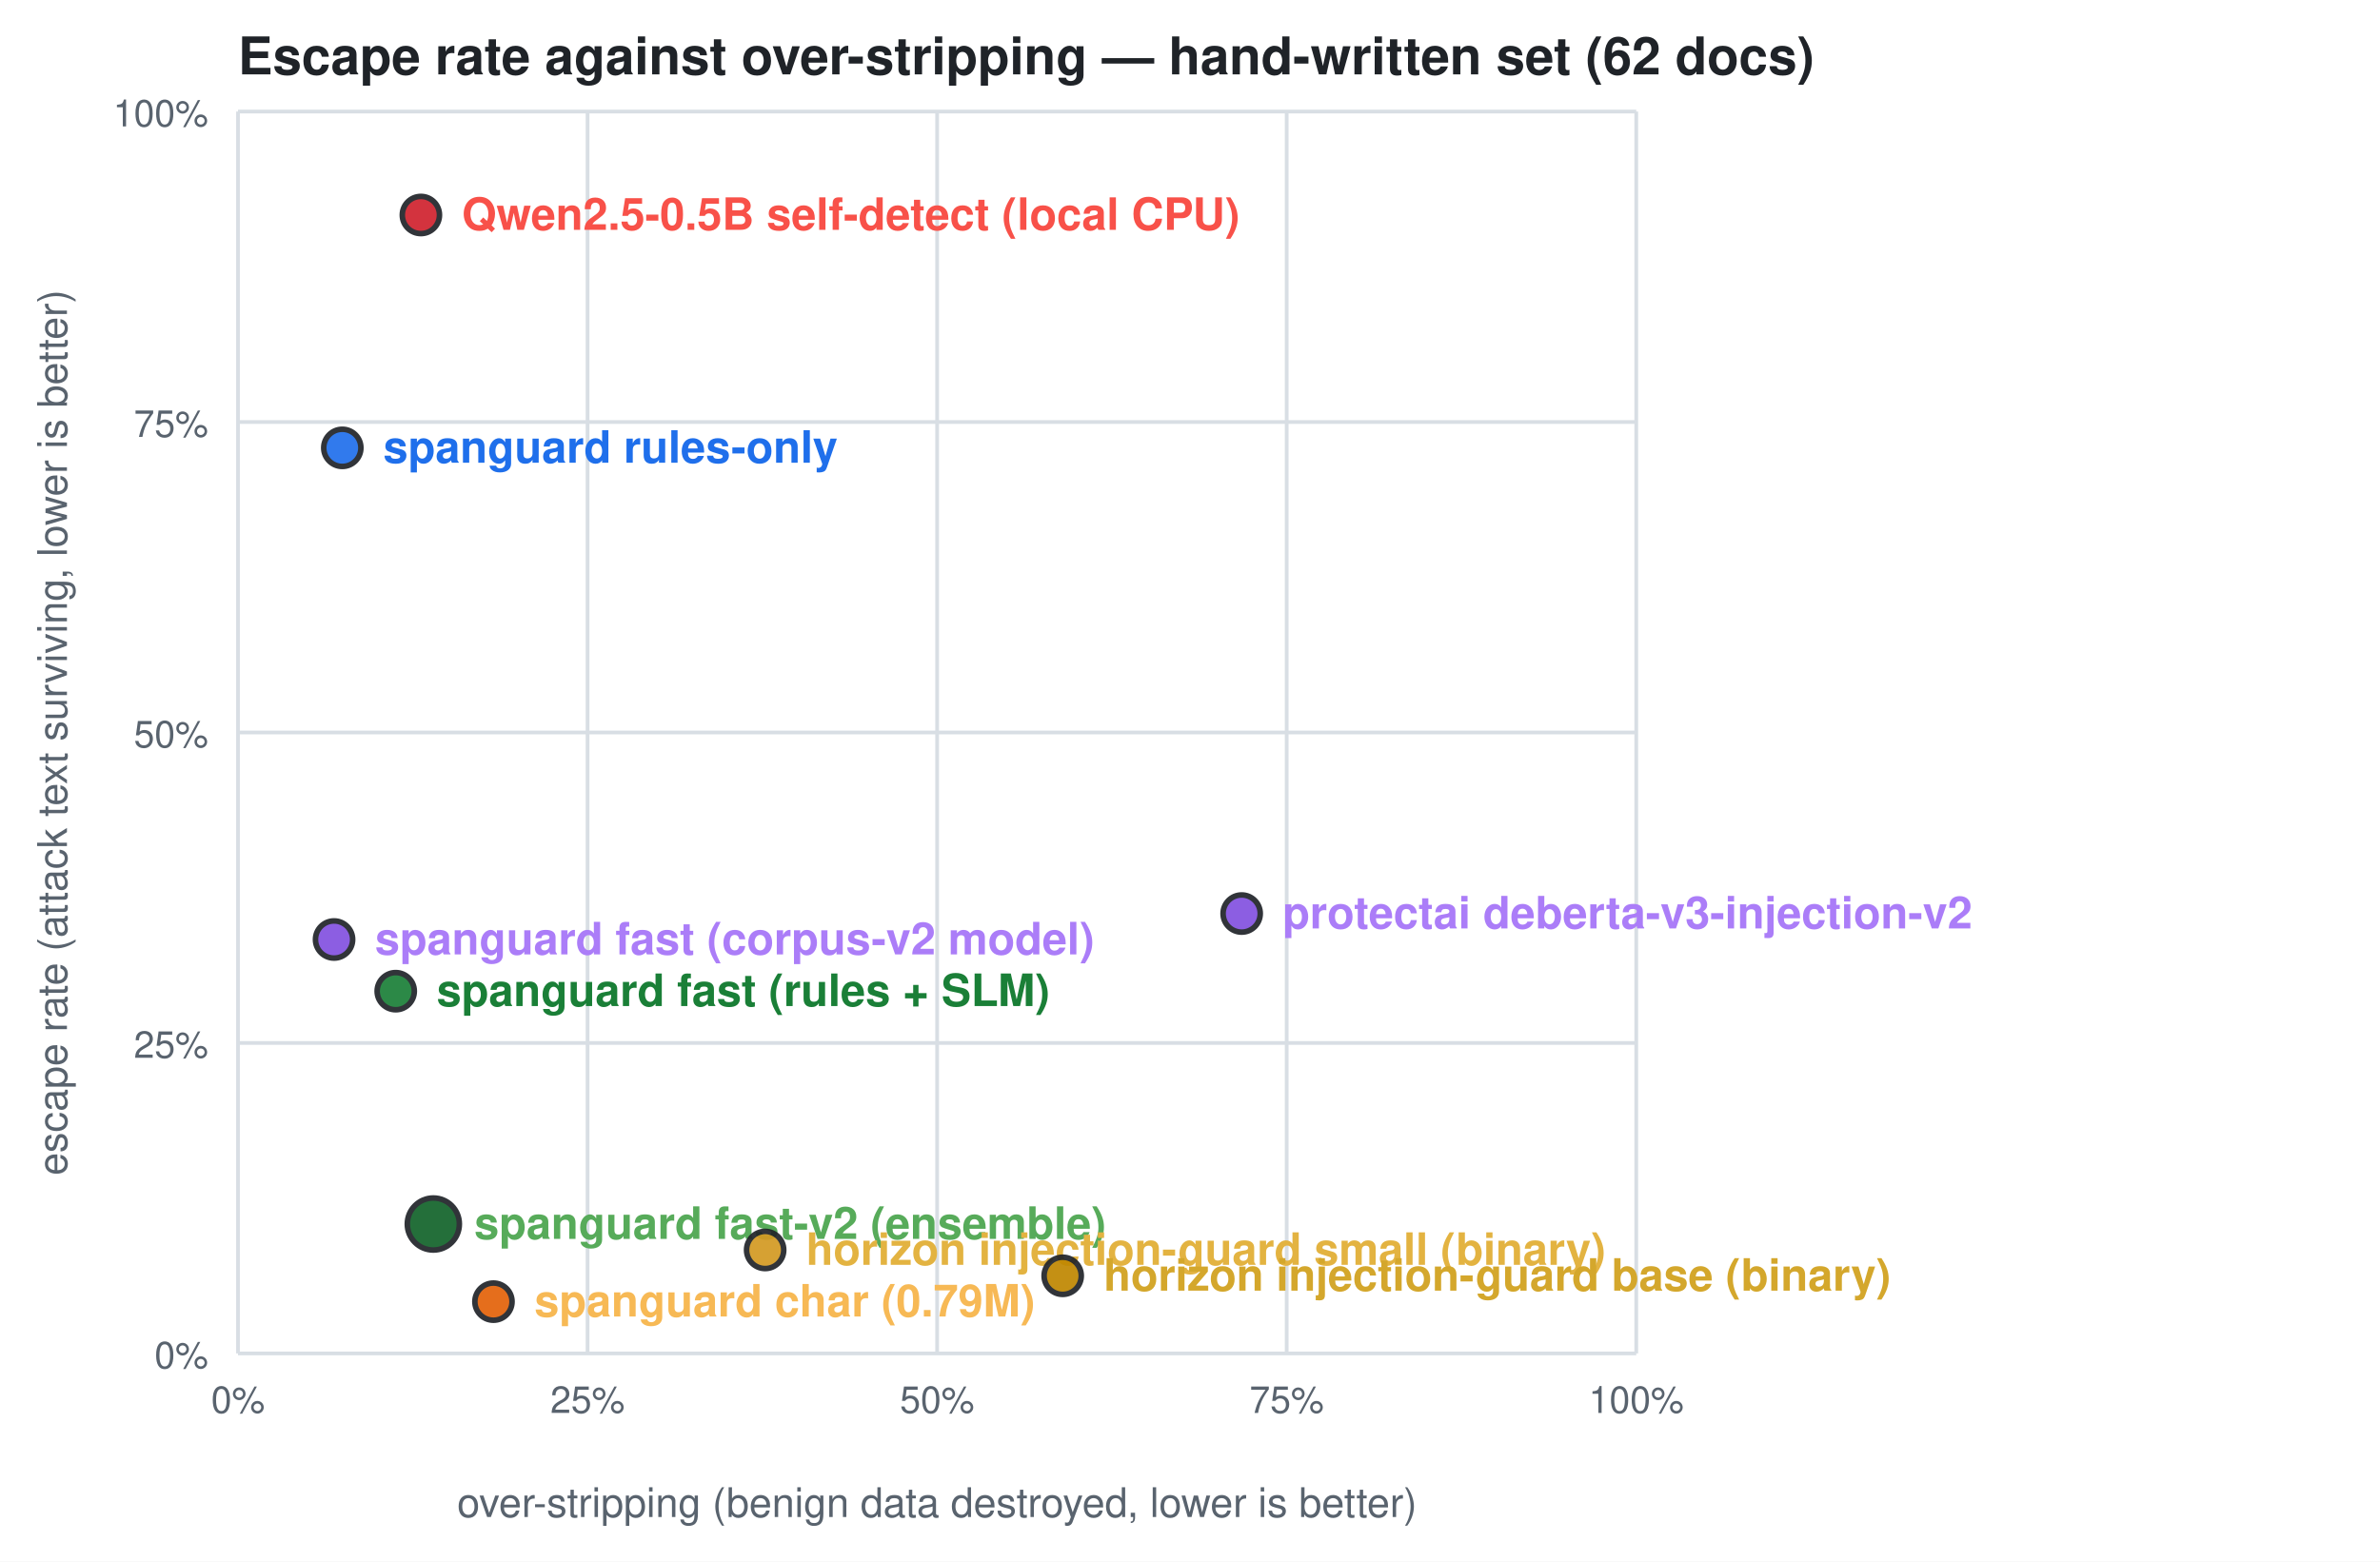
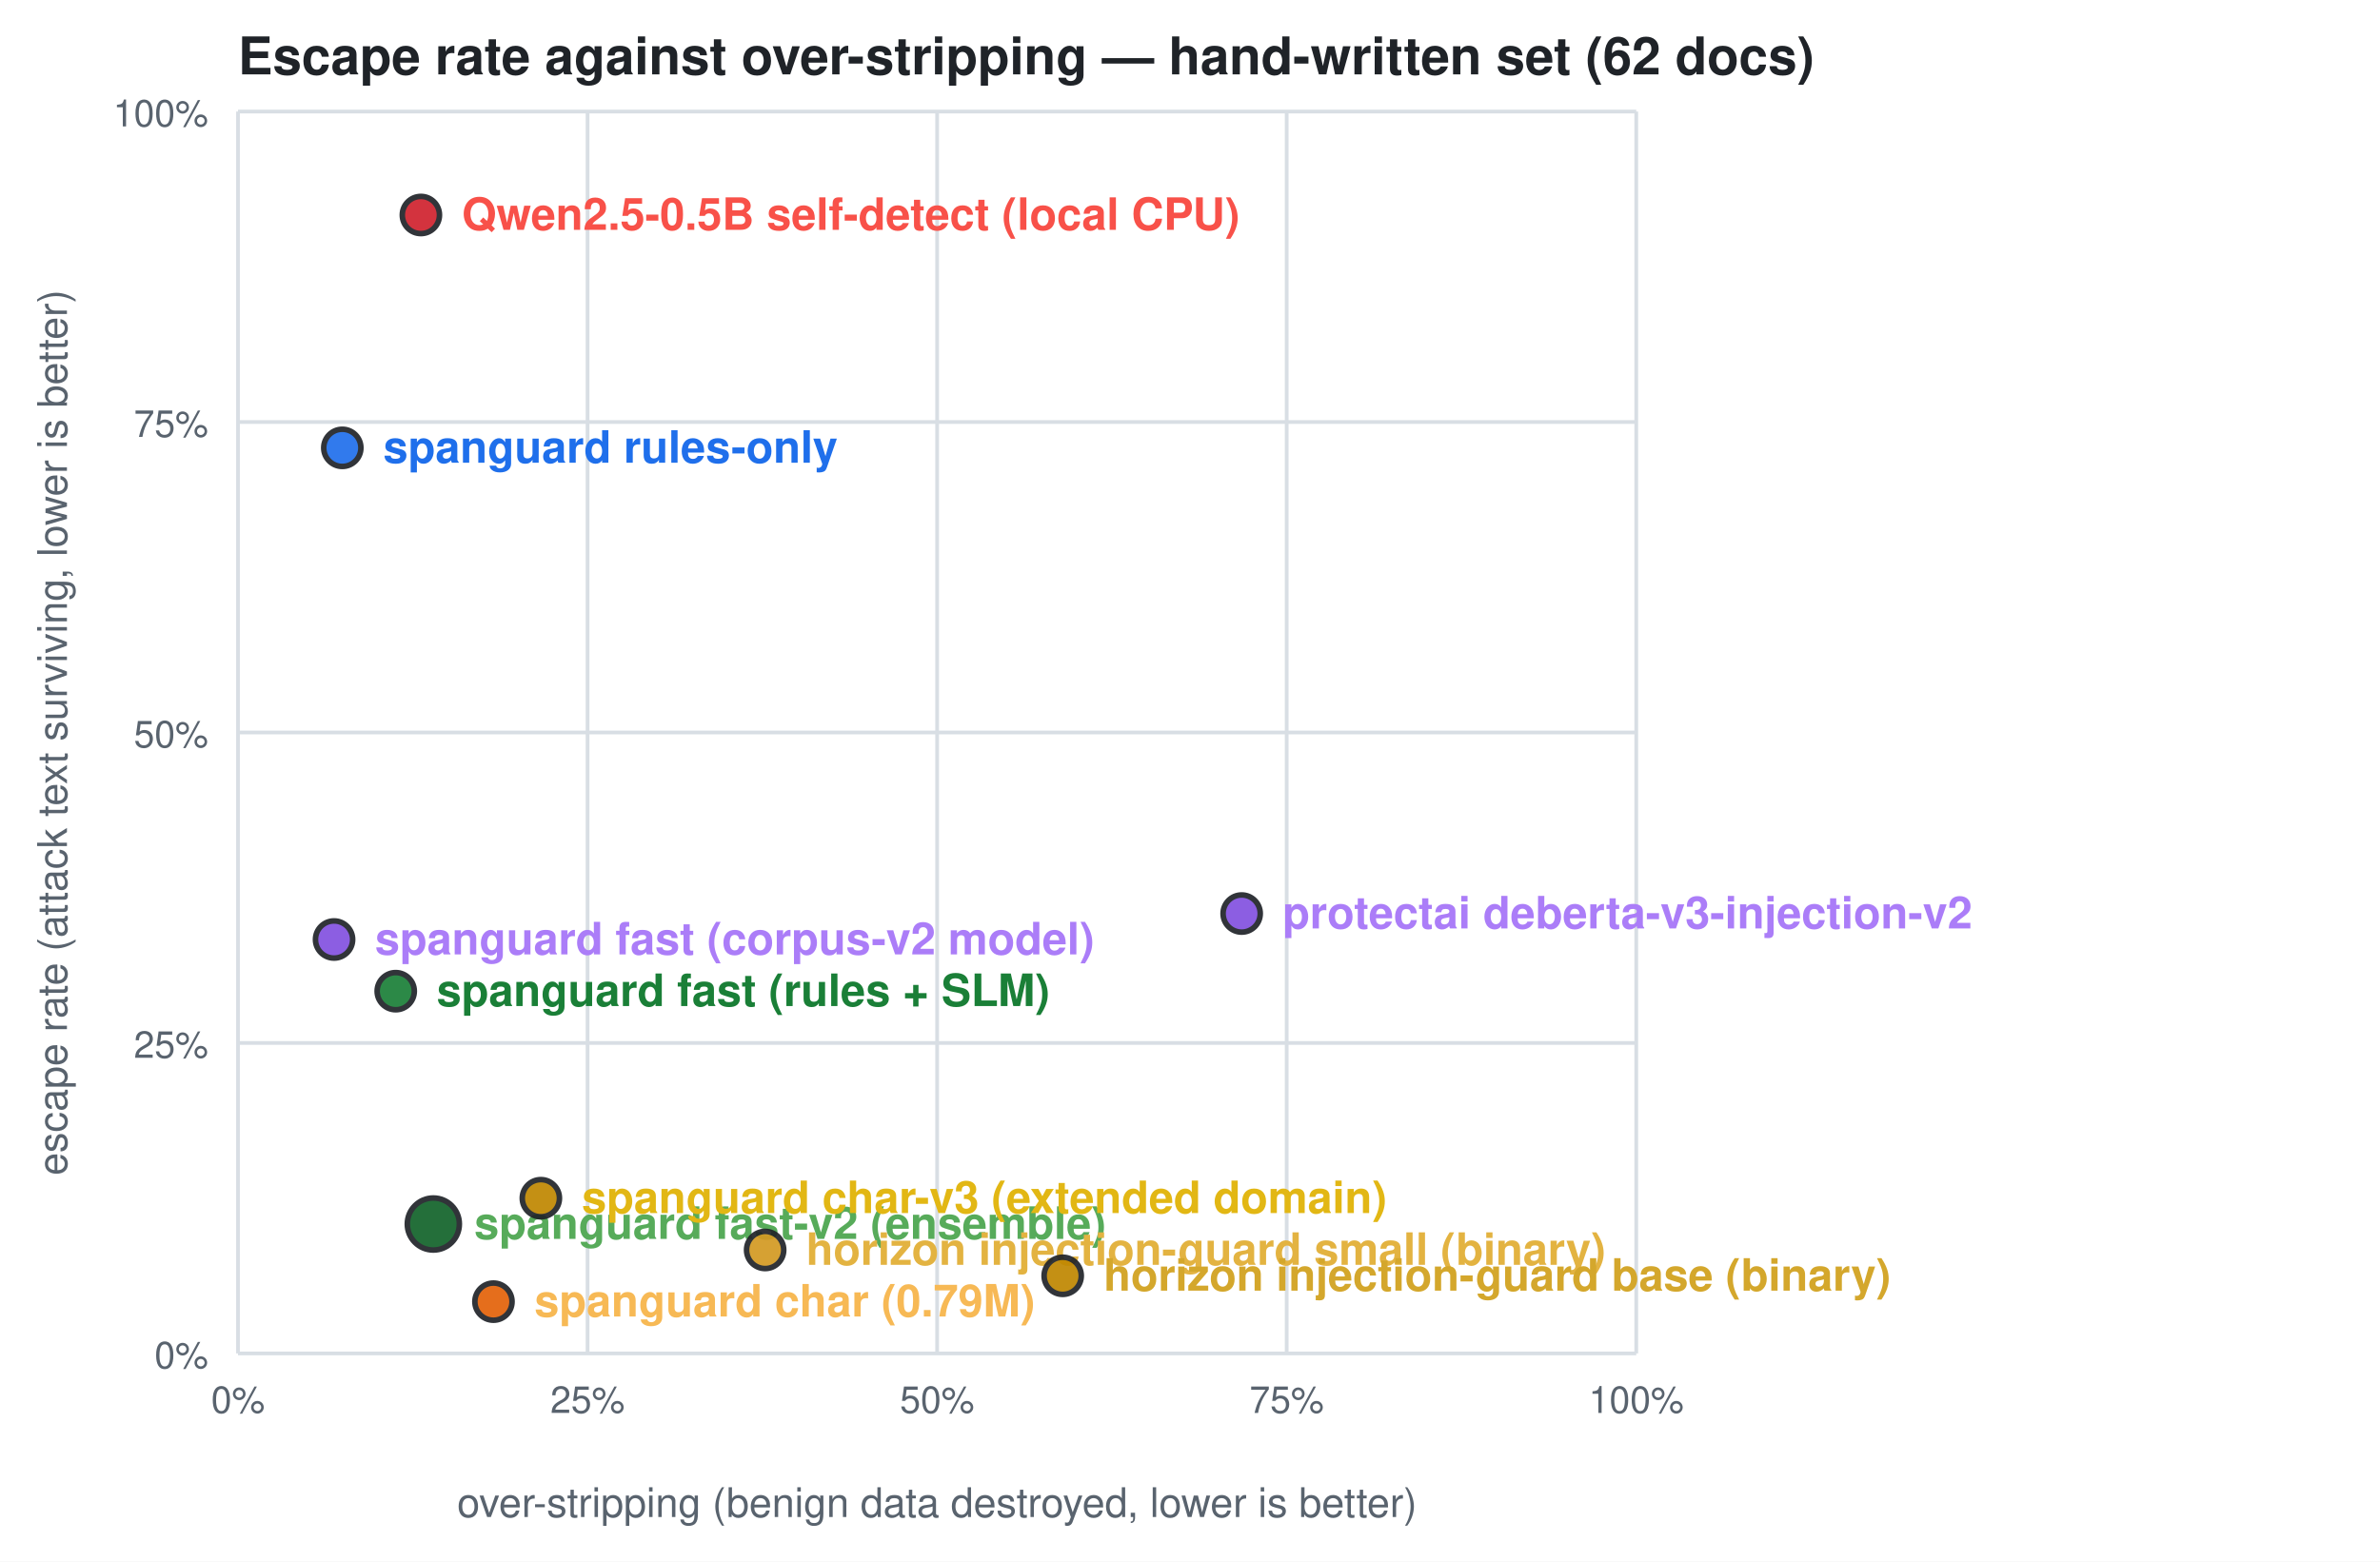
<svg xmlns="http://www.w3.org/2000/svg" width="640" height="420" viewBox="0 0 640 420" font-family="ui-sans-serif,system-ui,'Segoe UI',Helvetica,Arial,sans-serif">
  <rect width="640" height="420" fill="#ffffff" />
  <text x="64" y="20" font-size="14" fill="#1f2328" text-anchor="start" font-weight="600" font-family="ui-sans-serif,system-ui,'Segoe UI',Helvetica,Arial,sans-serif" opacity="1.0">Escape rate against over-stripping — hand-written set (62 docs)</text>
  <text x="252.0" y="408" font-size="11" fill="#59636e" text-anchor="middle" font-weight="normal" font-family="ui-sans-serif,system-ui,'Segoe UI',Helvetica,Arial,sans-serif" opacity="1.0">over-stripping (benign data destroyed, lower is better)</text>
  <g transform="rotate(-90 18 197.0)">
    <text x="18" y="197.0" font-size="11" fill="#59636e" text-anchor="middle" font-weight="normal" font-family="ui-sans-serif,system-ui,'Segoe UI',Helvetica,Arial,sans-serif" opacity="1.0">escape rate (attack text surviving, lower is better)</text>
  </g>
  <line x1="64.0" y1="30" x2="64.0" y2="364" stroke="#d8dee4" stroke-width="1" />
  <text x="64.0" y="380" font-size="10" fill="#59636e" text-anchor="middle" font-weight="normal" font-family="ui-sans-serif,system-ui,'Segoe UI',Helvetica,Arial,sans-serif" opacity="1.0">0%</text>
  <line x1="64" y1="30.0" x2="440" y2="30.0" stroke="#d8dee4" stroke-width="1" />
  <text x="56" y="34.0" font-size="10" fill="#59636e" text-anchor="end" font-weight="normal" font-family="ui-sans-serif,system-ui,'Segoe UI',Helvetica,Arial,sans-serif" opacity="1.0">100%</text>
  <line x1="158.0" y1="30" x2="158.0" y2="364" stroke="#d8dee4" stroke-width="1" />
  <text x="158.0" y="380" font-size="10" fill="#59636e" text-anchor="middle" font-weight="normal" font-family="ui-sans-serif,system-ui,'Segoe UI',Helvetica,Arial,sans-serif" opacity="1.0">25%</text>
  <line x1="64" y1="113.5" x2="440" y2="113.5" stroke="#d8dee4" stroke-width="1" />
  <text x="56" y="117.5" font-size="10" fill="#59636e" text-anchor="end" font-weight="normal" font-family="ui-sans-serif,system-ui,'Segoe UI',Helvetica,Arial,sans-serif" opacity="1.0">75%</text>
  <line x1="252.0" y1="30" x2="252.0" y2="364" stroke="#d8dee4" stroke-width="1" />
  <text x="252.0" y="380" font-size="10" fill="#59636e" text-anchor="middle" font-weight="normal" font-family="ui-sans-serif,system-ui,'Segoe UI',Helvetica,Arial,sans-serif" opacity="1.0">50%</text>
  <line x1="64" y1="197.0" x2="440" y2="197.0" stroke="#d8dee4" stroke-width="1" />
  <text x="56" y="201.0" font-size="10" fill="#59636e" text-anchor="end" font-weight="normal" font-family="ui-sans-serif,system-ui,'Segoe UI',Helvetica,Arial,sans-serif" opacity="1.0">50%</text>
  <line x1="346.0" y1="30" x2="346.0" y2="364" stroke="#d8dee4" stroke-width="1" />
  <text x="346.0" y="380" font-size="10" fill="#59636e" text-anchor="middle" font-weight="normal" font-family="ui-sans-serif,system-ui,'Segoe UI',Helvetica,Arial,sans-serif" opacity="1.0">75%</text>
  <line x1="64" y1="280.5" x2="440" y2="280.5" stroke="#d8dee4" stroke-width="1" />
  <text x="56" y="284.5" font-size="10" fill="#59636e" text-anchor="end" font-weight="normal" font-family="ui-sans-serif,system-ui,'Segoe UI',Helvetica,Arial,sans-serif" opacity="1.0">25%</text>
  <line x1="440.0" y1="30" x2="440.0" y2="364" stroke="#d8dee4" stroke-width="1" />
  <text x="440.0" y="380" font-size="10" fill="#59636e" text-anchor="middle" font-weight="normal" font-family="ui-sans-serif,system-ui,'Segoe UI',Helvetica,Arial,sans-serif" opacity="1.0">100%</text>
  <line x1="64" y1="364.0" x2="440" y2="364.0" stroke="#d8dee4" stroke-width="1" />
  <text x="56" y="368.0" font-size="10" fill="#59636e" text-anchor="end" font-weight="normal" font-family="ui-sans-serif,system-ui,'Segoe UI',Helvetica,Arial,sans-serif" opacity="1.0">0%</text>
  <circle cx="106.413" cy="266.572" r="5" fill="#1a7f37" stroke="#1f2328" stroke-width="1.5" opacity="0.92" />
  <text x="117.413" y="270.572" font-size="12" fill="#1a7f37" text-anchor="start" font-weight="600" font-family="ui-sans-serif,system-ui,'Segoe UI',Helvetica,Arial,sans-serif" opacity="1.0">spanguard fast (rules + SLM)</text>
  <circle cx="132.695" cy="350.072" r="5" fill="#e36209" stroke="#1f2328" stroke-width="1.5" opacity="0.92" />
  <text x="143.695" y="354.072" font-size="12" fill="#f7b955" text-anchor="start" font-weight="600" font-family="ui-sans-serif,system-ui,'Segoe UI',Helvetica,Arial,sans-serif" opacity="1.0">spanguard char (0.79M)</text>
  <circle cx="116.527" cy="329.197" r="7" fill="#116329" stroke="#1f2328" stroke-width="1.5" opacity="0.92" />
  <text x="127.527" y="333.197" font-size="12" fill="#57ab5a" text-anchor="start" font-weight="600" font-family="ui-sans-serif,system-ui,'Segoe UI',Helvetica,Arial,sans-serif" opacity="1.0">spanguard fast-v2 (ensemble)</text>
+   <circle cx="145.442" cy="322.25" r="5" fill="#bf8700" stroke="#1f2328" stroke-width="1.5" opacity="0.92" />
+   <text x="156.442" y="326.25" font-size="12" fill="#e2b714" text-anchor="start" font-weight="600" font-family="ui-sans-serif,system-ui,'Segoe UI',Helvetica,Arial,sans-serif" opacity="1.0">spanguard char-v3 (extended domain)</text>
  <circle cx="89.831" cy="252.678" r="5" fill="#8250df" stroke="#1f2328" stroke-width="1.5" opacity="0.92" />
  <text x="100.831" y="256.678" font-size="12" fill="#ab7df8" text-anchor="start" font-weight="600" font-family="ui-sans-serif,system-ui,'Segoe UI',Helvetica,Arial,sans-serif" opacity="1.0">spanguard fast (corpus-v2 model)</text>
  <circle cx="92.05" cy="120.447" r="5" fill="#1f6feb" stroke="#1f2328" stroke-width="1.5" opacity="0.92" />
  <text x="103.05" y="124.447" font-size="12" fill="#1f6feb" text-anchor="start" font-weight="600" font-family="ui-sans-serif,system-ui,'Segoe UI',Helvetica,Arial,sans-serif" opacity="1.0">spanguard rules-only</text>
  <circle cx="333.893" cy="245.697" r="5" fill="#8250df" stroke="#1f2328" stroke-width="1.5" opacity="0.92" />
  <text x="344.893" y="249.697" font-size="12" fill="#ab7df8" text-anchor="start" font-weight="600" font-family="ui-sans-serif,system-ui,'Segoe UI',Helvetica,Arial,sans-serif" opacity="1.0">protectai deberta-v3-injection-v2</text>
  <circle cx="113.181" cy="57.822" r="5" fill="#cf222e" stroke="#1f2328" stroke-width="1.5" opacity="0.92" />
  <text x="124.181" y="61.822" font-size="12" fill="#f85149" text-anchor="start" font-weight="600" font-family="ui-sans-serif,system-ui,'Segoe UI',Helvetica,Arial,sans-serif" opacity="1.0">Qwen2.5-0.5B self-detect (local CPU)</text>
  <circle cx="205.752" cy="336.178" r="5" fill="#d29922" stroke="#1f2328" stroke-width="1.5" opacity="0.92" />
  <text x="216.752" y="340.178" font-size="12" fill="#e3b341" text-anchor="start" font-weight="600" font-family="ui-sans-serif,system-ui,'Segoe UI',Helvetica,Arial,sans-serif" opacity="1.0">horizon injection-guard small (binary)</text>
  <circle cx="285.765" cy="343.125" r="5" fill="#bf8700" stroke="#1f2328" stroke-width="1.5" opacity="0.92" />
  <text x="296.765" y="347.125" font-size="12" fill="#d4a72c" text-anchor="start" font-weight="600" font-family="ui-sans-serif,system-ui,'Segoe UI',Helvetica,Arial,sans-serif" opacity="1.0">horizon injection-guard base (binary)</text>
</svg>
